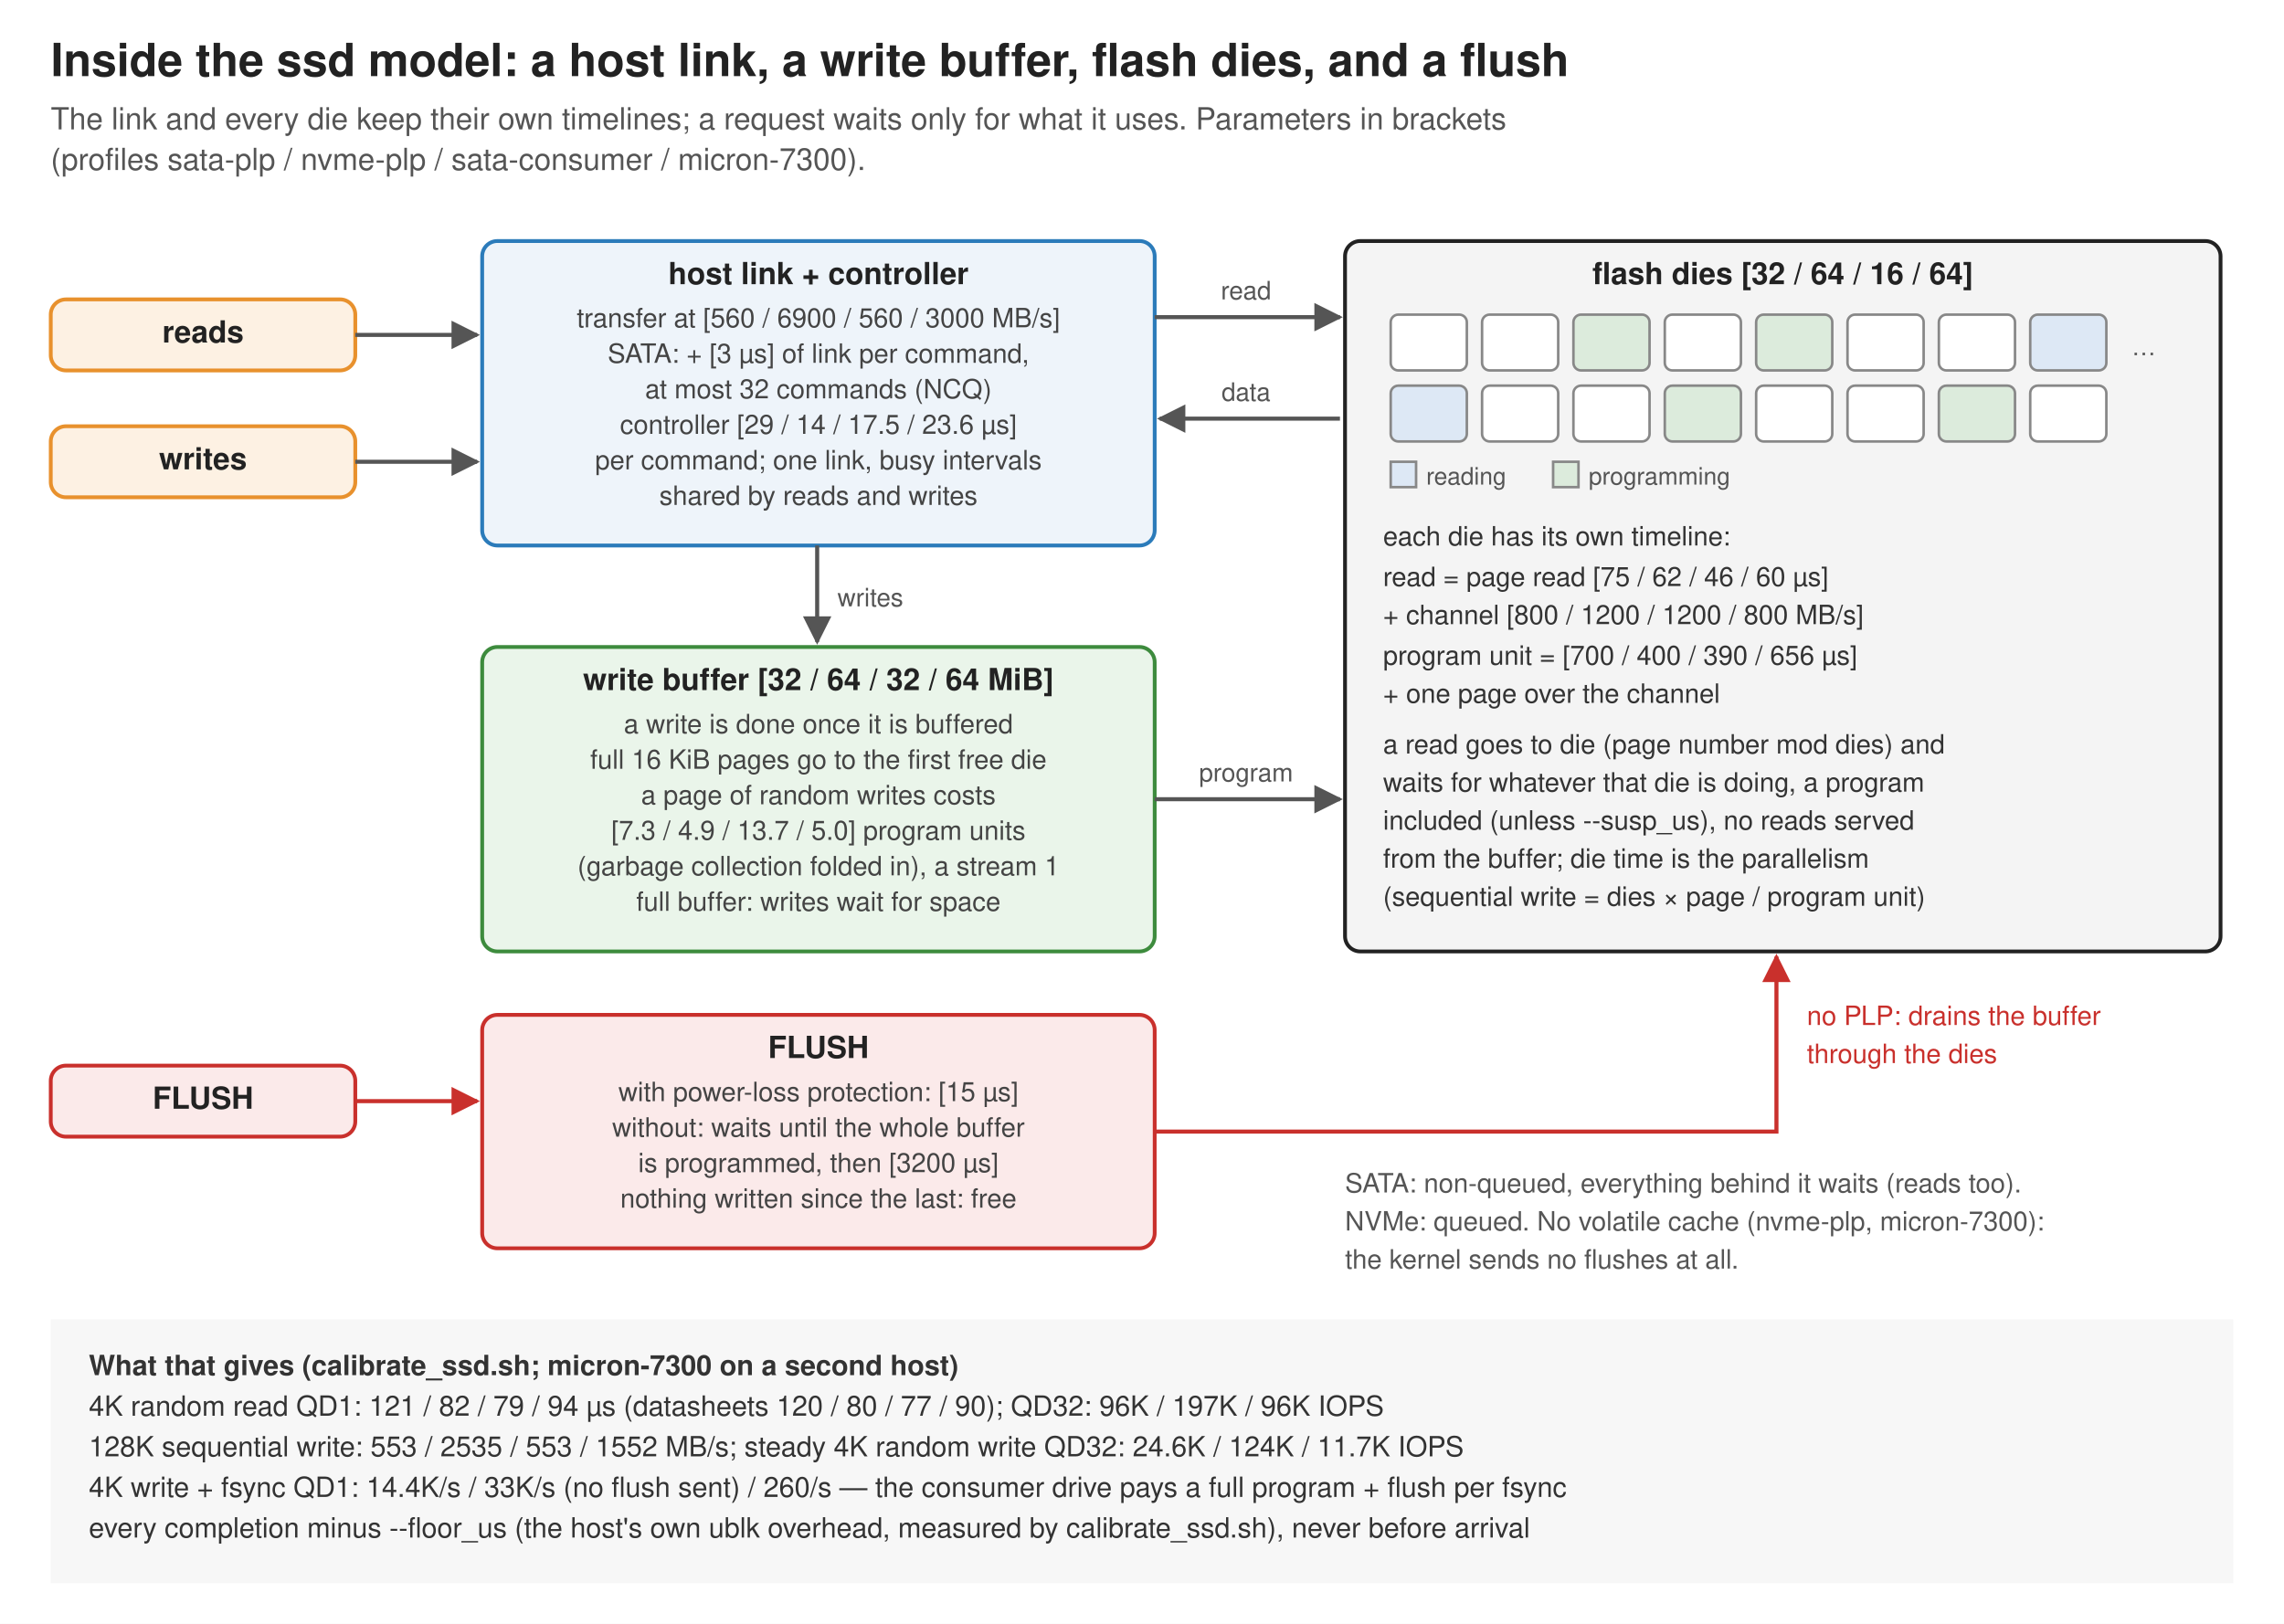
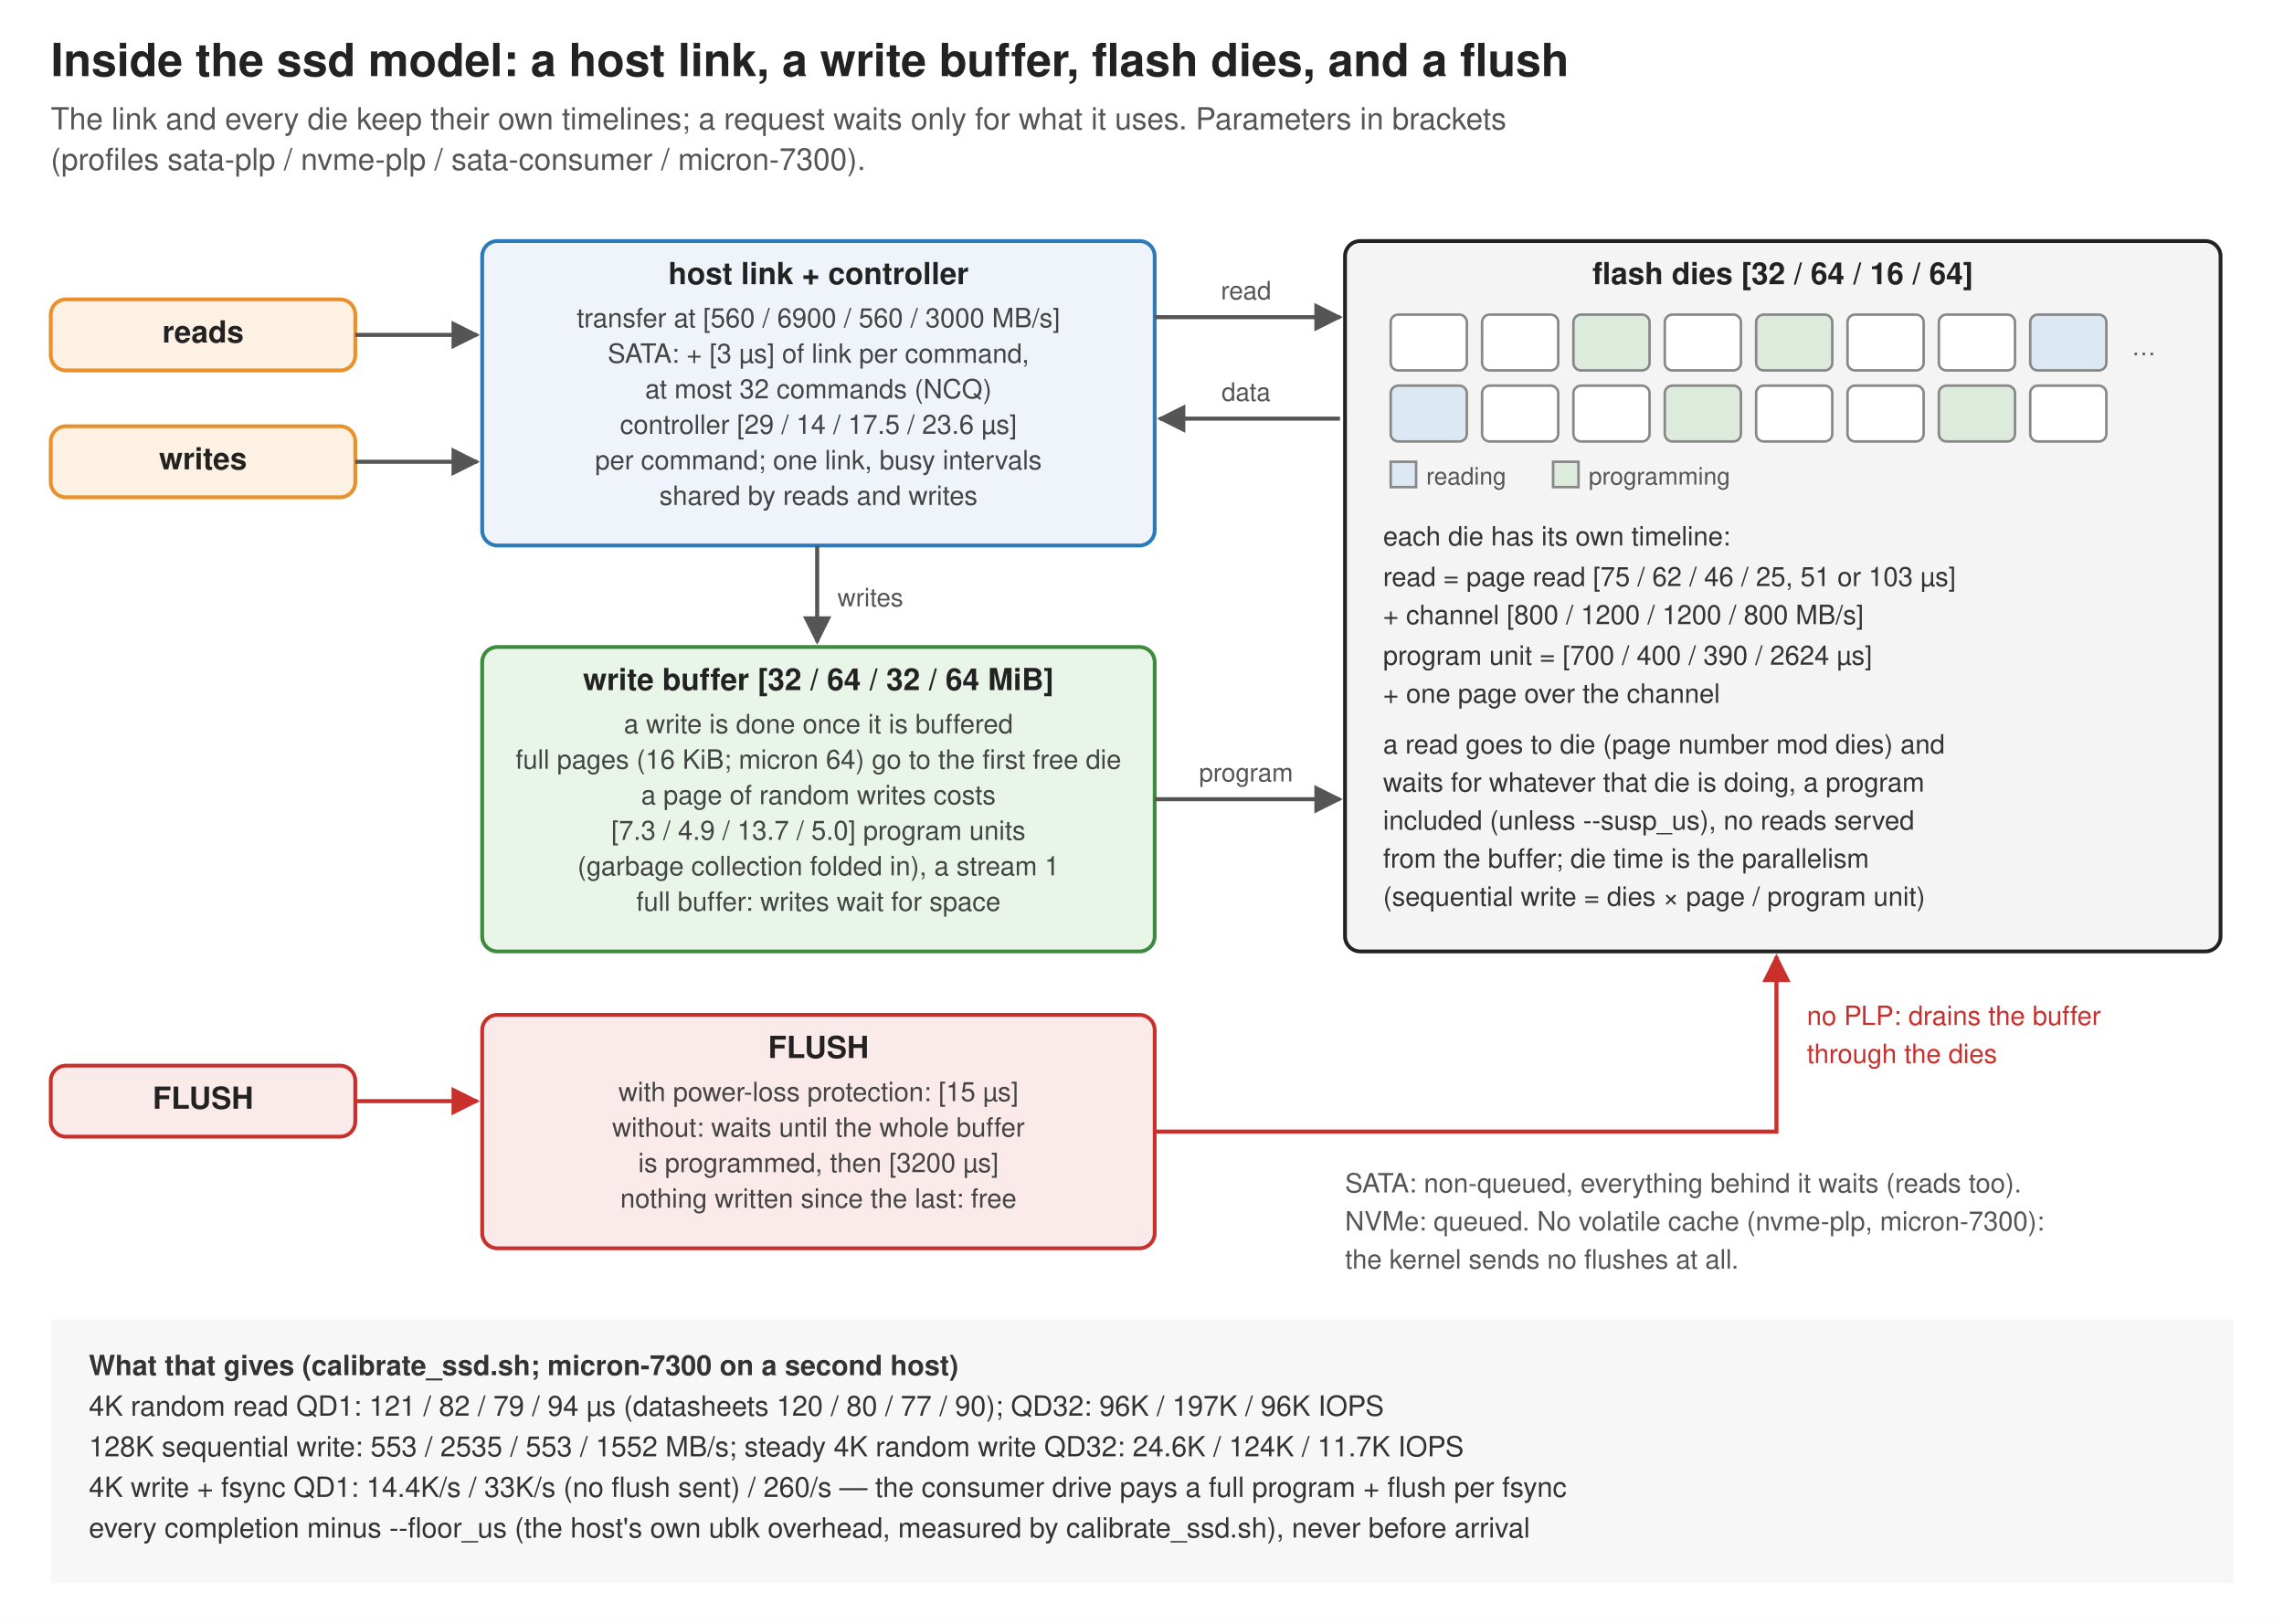
<svg xmlns="http://www.w3.org/2000/svg" width="900" height="640" viewBox="0 0 900 640" font-family="Helvetica, Arial, sans-serif">
  <rect width="900" height="640" fill="#ffffff" />
  <defs>
    <marker id="ar" viewBox="0 0 10 10" refX="9" refY="5" markerWidth="7" markerHeight="7" orient="auto-start-reverse">
      <path d="M0,0 L10,5 L0,10 z" fill="#555" />
    </marker>
    <marker id="arr" viewBox="0 0 10 10" refX="9" refY="5" markerWidth="7" markerHeight="7" orient="auto-start-reverse">
      <path d="M0,0 L10,5 L0,10 z" fill="#c9302c" />
    </marker>
  </defs>
  <text x="20" y="30" font-size="18" fill="#222" font-weight="bold">Inside the ssd model: a host link, a write buffer, flash dies, and a flush</text>
  <text x="20" y="51" font-size="12" fill="#555">The link and every die keep their own timelines; a request waits only for what it uses. Parameters in brackets</text>
  <text x="20" y="67" font-size="12" fill="#555">(profiles sata-plp / nvme-plp / sata-consumer / micron-7300).</text>
  <rect x="20" y="118" width="120" height="28" rx="6" fill="#fdf1e3" stroke="#e8912d" stroke-width="1.5" />
  <text x="80" y="135" font-size="12" fill="#222" text-anchor="middle" font-weight="bold">reads</text>
  <rect x="20" y="168" width="120" height="28" rx="6" fill="#fdf1e3" stroke="#e8912d" stroke-width="1.5" />
  <text x="80" y="185" font-size="12" fill="#222" text-anchor="middle" font-weight="bold">writes</text>
  <rect x="20" y="420" width="120" height="28" rx="6" fill="#fbeaea" stroke="#c9302c" stroke-width="1.5" />
  <text x="80" y="437" font-size="12" fill="#222" text-anchor="middle" font-weight="bold">FLUSH</text>
  <rect x="190" y="95" width="265" height="120" rx="6" fill="#eef4fa" stroke="#2b7bba" stroke-width="1.5" />
  <text x="322.5" y="112" font-size="12" fill="#222" text-anchor="middle" font-weight="bold">host link + controller</text>
  <text x="322.5" y="129" font-size="10.5" fill="#444" text-anchor="middle">transfer at [560 / 6900 / 560 / 3000 MB/s]</text>
  <text x="322.5" y="143" font-size="10.5" fill="#444" text-anchor="middle">SATA: + [3 µs] of link per command,</text>
  <text x="322.5" y="157" font-size="10.5" fill="#444" text-anchor="middle">at most 32 commands (NCQ)</text>
  <text x="322.5" y="171" font-size="10.5" fill="#444" text-anchor="middle">controller [29 / 14 / 17.5 / 23.6 µs]</text>
  <text x="322.5" y="185" font-size="10.5" fill="#444" text-anchor="middle">per command; one link, busy intervals</text>
  <text x="322.5" y="199" font-size="10.5" fill="#444" text-anchor="middle">shared by reads and writes</text>
  <polyline points="140,132 188,132" fill="none" stroke="#555" stroke-width="1.6" marker-end="url(#ar)" />
  <polyline points="140,182 188,182" fill="none" stroke="#555" stroke-width="1.6" marker-end="url(#ar)" />
  <rect x="190" y="255" width="265" height="120" rx="6" fill="#eaf5ea" stroke="#3d8b3d" stroke-width="1.5" />
  <text x="322.5" y="272" font-size="12" fill="#222" text-anchor="middle" font-weight="bold">write buffer [32 / 64 / 32 / 64 MiB]</text>
  <text x="322.5" y="289" font-size="10.5" fill="#444" text-anchor="middle">a write is done once it is buffered</text>
-   <text x="322.5" y="303" font-size="10.5" fill="#444" text-anchor="middle">full 16 KiB pages go to the first free die</text>
+   <text x="322.5" y="303" font-size="10.5" fill="#444" text-anchor="middle">full pages (16 KiB; micron 64) go to the first free die</text>
  <text x="322.5" y="317" font-size="10.5" fill="#444" text-anchor="middle">a page of random writes costs</text>
  <text x="322.5" y="331" font-size="10.5" fill="#444" text-anchor="middle">[7.3 / 4.9 / 13.7 / 5.0] program units</text>
  <text x="322.5" y="345" font-size="10.5" fill="#444" text-anchor="middle">(garbage collection folded in), a stream 1</text>
  <text x="322.5" y="359" font-size="10.5" fill="#444" text-anchor="middle">full buffer: writes wait for space</text>
  <polyline points="322,215 322,253" fill="none" stroke="#555" stroke-width="1.6" marker-end="url(#ar)" />
  <text x="330" y="239" font-size="10" fill="#555">writes</text>
  <rect x="530" y="95" width="345" height="280" rx="6" fill="#f4f4f4" stroke="#222" stroke-width="1.5" />
  <text x="702.5" y="112" font-size="12" fill="#222" text-anchor="middle" font-weight="bold">flash dies [32 / 64 / 16 / 64]</text>
  <g fill="#ffffff" stroke="#888" stroke-width="1">
    <rect x="548" y="124" width="30" height="22" rx="3" />
    <rect x="584" y="124" width="30" height="22" rx="3" />
    <rect x="620" y="124" width="30" height="22" rx="3" fill="#dcebdc" />
    <rect x="656" y="124" width="30" height="22" rx="3" />
    <rect x="692" y="124" width="30" height="22" rx="3" fill="#dcebdc" />
    <rect x="728" y="124" width="30" height="22" rx="3" />
    <rect x="764" y="124" width="30" height="22" rx="3" />
    <rect x="800" y="124" width="30" height="22" rx="3" fill="#dde8f5" />
    <rect x="548" y="152" width="30" height="22" rx="3" fill="#dde8f5" />
    <rect x="584" y="152" width="30" height="22" rx="3" />
    <rect x="620" y="152" width="30" height="22" rx="3" />
    <rect x="656" y="152" width="30" height="22" rx="3" fill="#dcebdc" />
    <rect x="692" y="152" width="30" height="22" rx="3" />
    <rect x="728" y="152" width="30" height="22" rx="3" />
    <rect x="764" y="152" width="30" height="22" rx="3" fill="#dcebdc" />
    <rect x="800" y="152" width="30" height="22" rx="3" />
  </g>
  <text x="840" y="140" font-size="9.5" fill="#555">…</text>
  <rect x="548" y="182" width="10" height="10" fill="#dde8f5" stroke="#888" />
  <text x="562" y="191" font-size="9.5" fill="#555">reading</text>
  <rect x="612" y="182" width="10" height="10" fill="#dcebdc" stroke="#888" />
  <text x="626" y="191" font-size="9.5" fill="#555">programming</text>
  <text x="545" y="215" font-size="10.5" fill="#333">each die has its own timeline:</text>
-   <text x="545" y="231" font-size="10.5" fill="#333">  read = page read [75 / 62 / 46 / 60 µs]</text>
+   <text x="545" y="231" font-size="10.5" fill="#333">  read = page read [75 / 62 / 46 / 25, 51 or 103 µs]</text>
  <text x="545" y="246" font-size="10.5" fill="#333">         + channel [800 / 1200 / 1200 / 800 MB/s]</text>
-   <text x="545" y="262" font-size="10.5" fill="#333">  program unit = [700 / 400 / 390 / 656 µs]</text>
+   <text x="545" y="262" font-size="10.5" fill="#333">  program unit = [700 / 400 / 390 / 2624 µs]</text>
  <text x="545" y="277" font-size="10.5" fill="#333">         + one page over the channel</text>
  <text x="545" y="297" font-size="10.5" fill="#333">a read goes to die (page number mod dies) and</text>
  <text x="545" y="312" font-size="10.5" fill="#333">waits for whatever that die is doing, a program</text>
  <text x="545" y="327" font-size="10.5" fill="#333">included (unless --susp_us), no reads served</text>
  <text x="545" y="342" font-size="10.5" fill="#333">from the buffer; die time is the parallelism</text>
  <text x="545" y="357" font-size="10.5" fill="#333">(sequential write = dies × page / program unit)</text>
  <polyline points="455,125 528,125" fill="none" stroke="#555" stroke-width="1.6" marker-end="url(#ar)" />
  <text x="491" y="118" font-size="10" fill="#555" text-anchor="middle">read</text>
  <polyline points="528,165 457,165" fill="none" stroke="#555" stroke-width="1.6" marker-end="url(#ar)" />
  <text x="491" y="158" font-size="10" fill="#555" text-anchor="middle">data</text>
  <polyline points="455,315 528,315" fill="none" stroke="#555" stroke-width="1.6" marker-end="url(#ar)" />
  <text x="491" y="308" font-size="10" fill="#555" text-anchor="middle">program</text>
  <rect x="190" y="400" width="265" height="92" rx="6" fill="#fbeaea" stroke="#c9302c" stroke-width="1.5" />
  <text x="322.5" y="417" font-size="12" fill="#222" text-anchor="middle" font-weight="bold">FLUSH</text>
  <text x="322.5" y="434" font-size="10.5" fill="#444" text-anchor="middle">with power-loss protection: [15 µs]</text>
  <text x="322.5" y="448" font-size="10.5" fill="#444" text-anchor="middle">without: waits until the whole buffer</text>
  <text x="322.5" y="462" font-size="10.5" fill="#444" text-anchor="middle">is programmed, then [3200 µs]</text>
  <text x="322.5" y="476" font-size="10.5" fill="#444" text-anchor="middle">nothing written since the last: free</text>
  <polyline points="140,434 188,434" fill="none" stroke="#c9302c" stroke-width="1.6" marker-end="url(#arr)" />
  <polyline points="455,446 700,446 700,377" fill="none" stroke="#c9302c" stroke-width="1.6" marker-end="url(#arr)" />
  <text x="712" y="404" font-size="10.5" fill="#c9302c">no PLP: drains the buffer</text>
  <text x="712" y="419" font-size="10.5" fill="#c9302c">through the dies</text>
  <text x="530" y="470" font-size="10.5" fill="#555">SATA: non-queued, everything behind it waits (reads too).</text>
  <text x="530" y="485" font-size="10.5" fill="#555">NVMe: queued. No volatile cache (nvme-plp, micron-7300):</text>
  <text x="530" y="500" font-size="10.5" fill="#555">the kernel sends no flushes at all.</text>
  <rect x="20" y="520" width="860" height="104" fill="#f7f7f7" />
  <text x="35" y="542" font-size="11" fill="#333" font-weight="bold">What that gives (calibrate_ssd.sh; micron-7300 on a second host)</text>
  <text x="35" y="558" font-size="11" fill="#333">4K random read QD1: 121 / 82 / 79 / 94 µs (datasheets 120 / 80 / 77 / 90); QD32: 96K / 197K / 96K IOPS</text>
  <text x="35" y="574" font-size="11" fill="#333">128K sequential write: 553 / 2535 / 553 / 1552 MB/s; steady 4K random write QD32: 24.6K / 124K / 11.7K IOPS</text>
  <text x="35" y="590" font-size="11" fill="#333">4K write + fsync QD1: 14.4K/s / 33K/s (no flush sent) / 260/s — the consumer drive pays a full program + flush per fsync</text>
  <text x="35" y="606" font-size="11" fill="#333">every completion minus --floor_us (the host's own ublk overhead, measured by calibrate_ssd.sh), never before arrival</text>
</svg>
